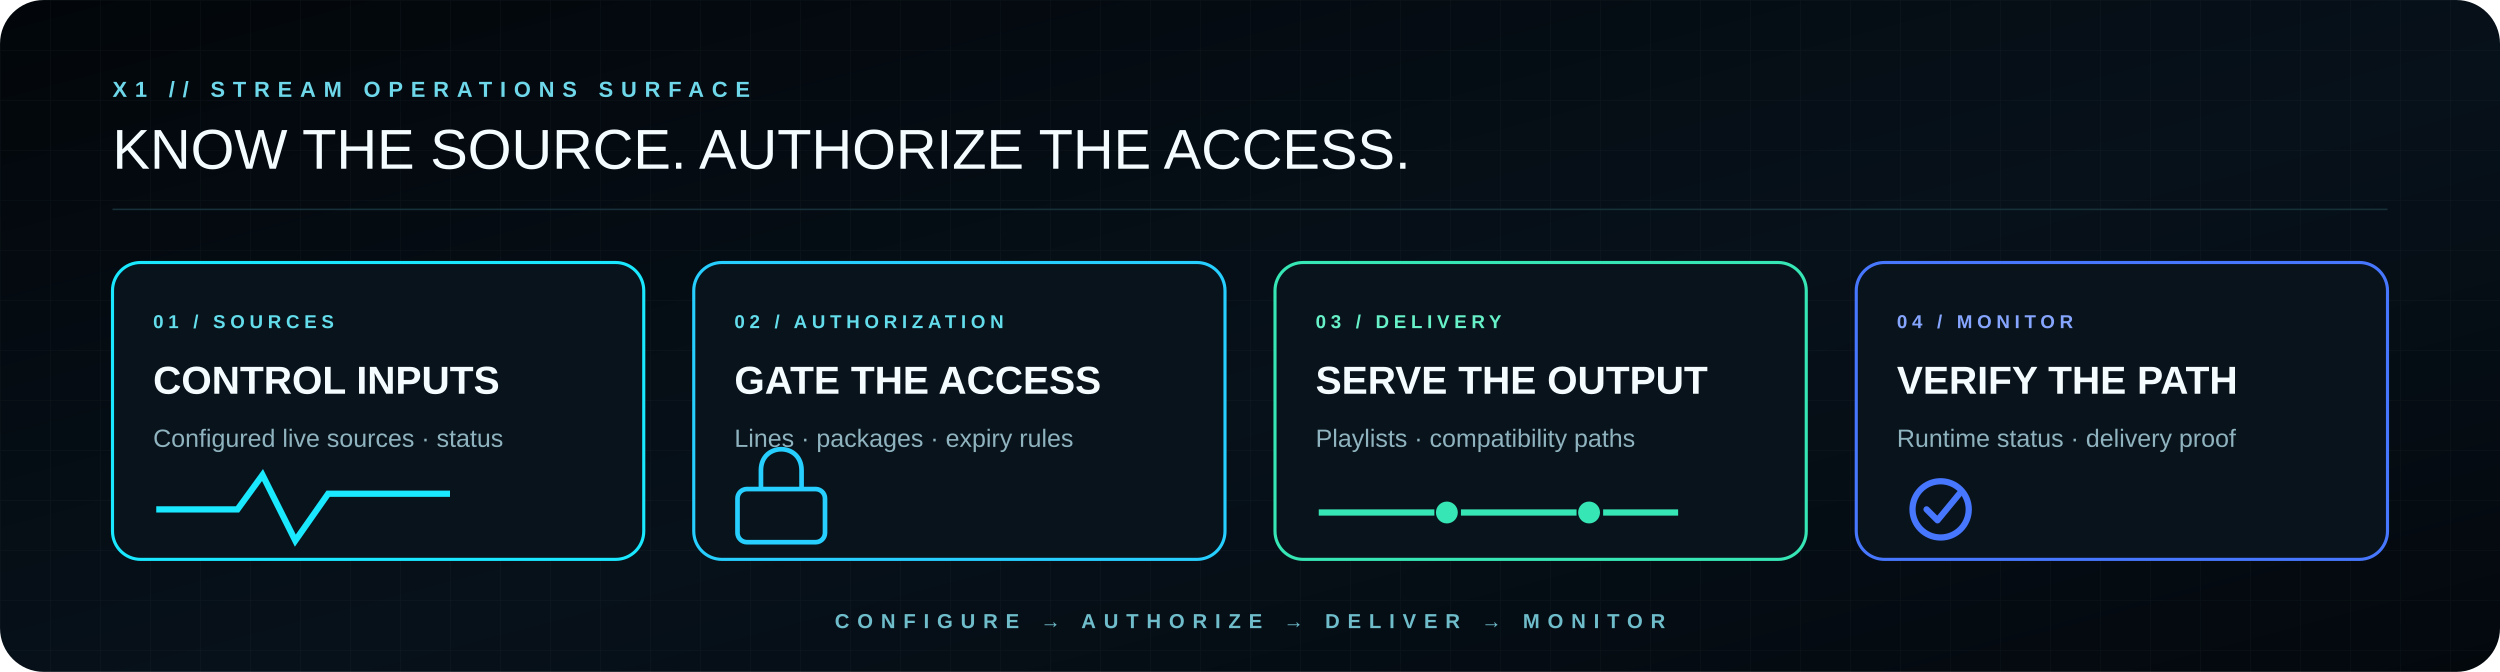
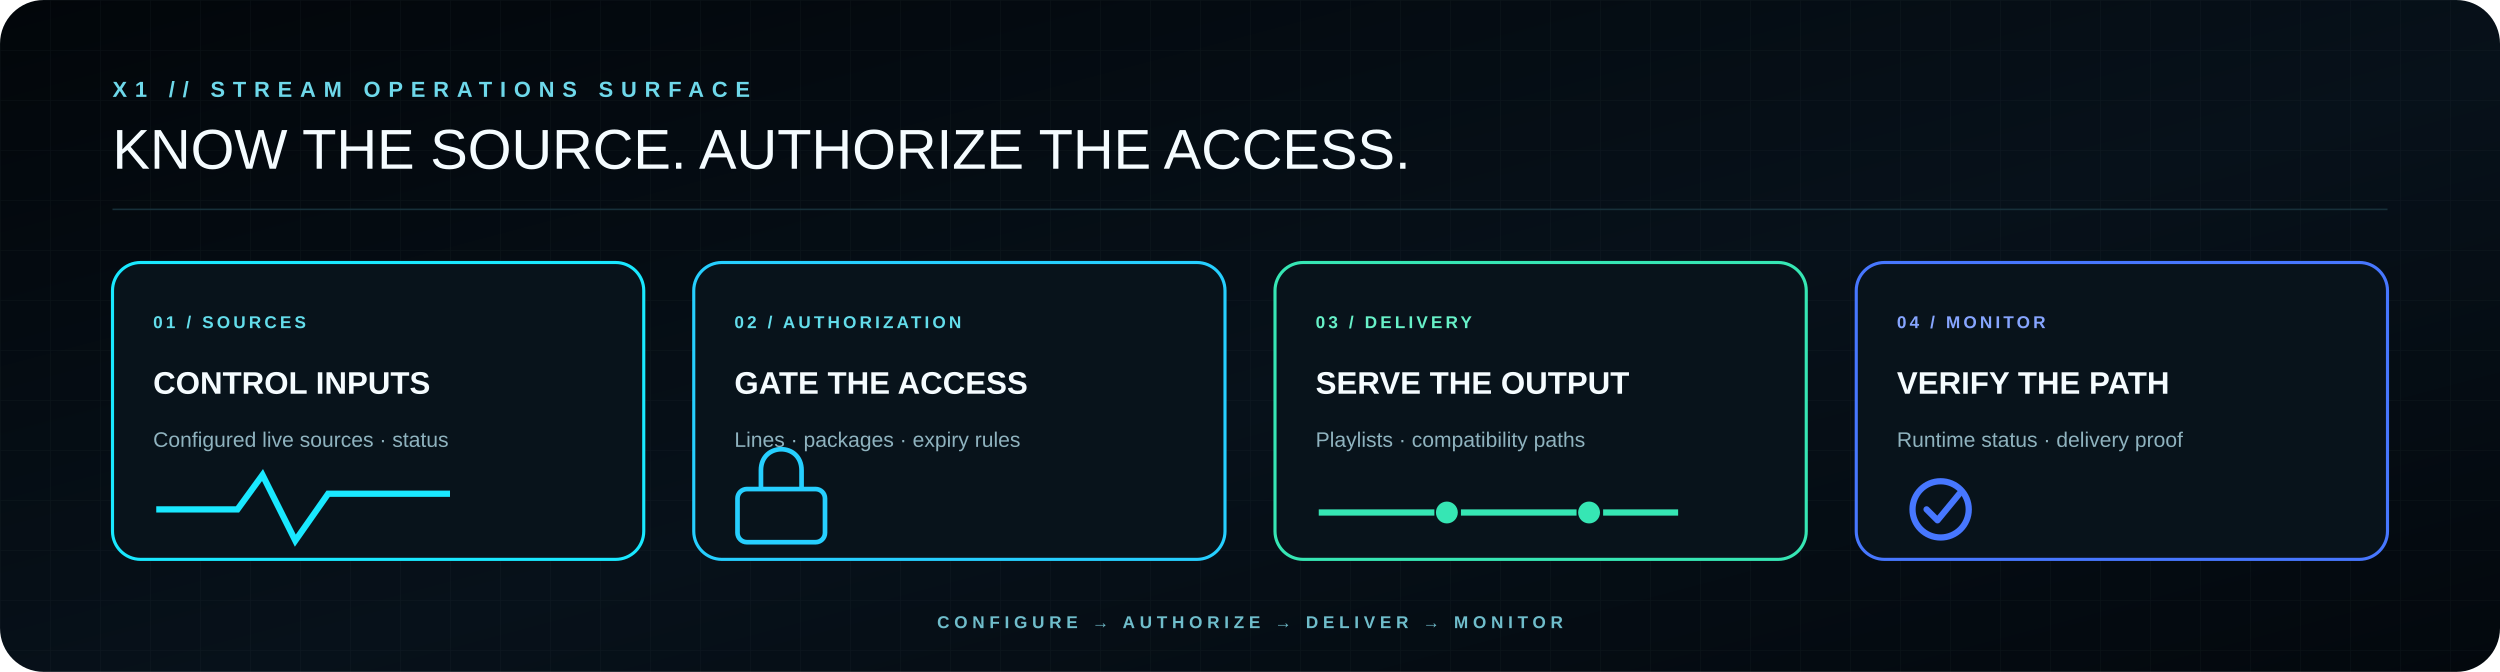
<svg xmlns="http://www.w3.org/2000/svg" width="1600" height="430" viewBox="0 0 1600 430" role="img" aria-label="X1 Stream Manager capability deck">
  <defs>
    <linearGradient id="bg" x1="0" y1="0" x2="1" y2="1">
      <stop stop-color="#02060A" />
      <stop offset=".55" stop-color="#07111A" />
      <stop offset="1" stop-color="#03080D" />
    </linearGradient>
    <pattern id="grid" width="32" height="32" patternUnits="userSpaceOnUse">
      <path d="M32 0H0V32" fill="none" stroke="#8FB3BF" stroke-opacity=".045" />
    </pattern>
  </defs>
+   <style>g[font-family] &gt; g &gt; text:nth-of-type(1){font-size:11px;letter-spacing:2px}g[font-family] &gt; g &gt; text:nth-of-type(2){font-size:20px;letter-spacing:0}g[font-family] &gt; g &gt; text:nth-of-type(n+3){font-size:13.5px;letter-spacing:0}</style>
  <rect width="1600" height="430" rx="28" fill="url(#bg)" />
  <rect width="1600" height="430" rx="28" fill="url(#grid)" />
  <text x="72" y="62" font-family="Arial,Helvetica,sans-serif" font-size="14" font-weight="700" letter-spacing="5" fill="#6ED8EA">X1 // STREAM OPERATIONS SURFACE</text>
  <text x="72" y="108" font-family="Arial Black,Arial,sans-serif" font-size="36" fill="#F5FCFF">KNOW THE SOURCE. AUTHORIZE THE ACCESS.</text>
  <path d="M72 134H1528" stroke="#17303A" />
  <g font-family="Arial,Helvetica,sans-serif">
    <g transform="translate(72 168)">
      <rect width="340" height="190" rx="18" fill="#08131B" stroke="#19E8FF" stroke-width="2" />
      <text x="26" y="42" font-size="12" font-weight="700" letter-spacing="3" fill="#63DDEB">01 / SOURCES</text>
      <text x="26" y="84" font-size="25" font-weight="800" fill="#F5FCFF">CONTROL INPUTS</text>
      <text x="26" y="118" font-size="16" fill="#8FB3BF">Configured live sources · status</text>
      <path d="M28 158h52l16-22 21 42 21-30h78" fill="none" stroke="#19E8FF" stroke-width="4" />
    </g>
    <g transform="translate(444 168)">
      <rect width="340" height="190" rx="18" fill="#08131B" stroke="#26CFFF" stroke-width="2" />
      <text x="26" y="42" font-size="12" font-weight="700" letter-spacing="3" fill="#63DDEB">02 / AUTHORIZATION</text>
      <text x="26" y="84" font-size="25" font-weight="800" fill="#F5FCFF">GATE THE ACCESS</text>
      <text x="26" y="118" font-size="16" fill="#8FB3BF">Lines · packages · expiry rules</text>
      <rect x="28" y="145" width="56" height="34" rx="6" fill="none" stroke="#26CFFF" stroke-width="3" />
      <path d="M43 145v-12c0-18 26-18 26 0v12" fill="none" stroke="#26CFFF" stroke-width="3" />
    </g>
    <g transform="translate(816 168)">
      <rect width="340" height="190" rx="18" fill="#08131B" stroke="#36E6B4" stroke-width="2" />
      <text x="26" y="42" font-size="12" font-weight="700" letter-spacing="3" fill="#67F1C8">03 / DELIVERY</text>
      <text x="26" y="84" font-size="25" font-weight="800" fill="#F5FCFF">SERVE THE OUTPUT</text>
      <text x="26" y="118" font-size="16" fill="#8FB3BF">Playlists · compatibility paths</text>
      <path d="M28 160h74M119 160h74M210 160h48" stroke="#36E6B4" stroke-width="4" />
      <circle cx="110" cy="160" r="7" fill="#36E6B4" />
      <circle cx="201" cy="160" r="7" fill="#36E6B4" />
    </g>
    <g transform="translate(1188 168)">
      <rect width="340" height="190" rx="18" fill="#08131B" stroke="#4777FF" stroke-width="2" />
      <text x="26" y="42" font-size="12" font-weight="700" letter-spacing="3" fill="#86A5FF">04 / MONITOR</text>
      <text x="26" y="84" font-size="25" font-weight="800" fill="#F5FCFF">VERIFY THE PATH</text>
      <text x="26" y="118" font-size="16" fill="#8FB3BF">Runtime status · delivery proof</text>
      <circle cx="54" cy="158" r="18" fill="none" stroke="#4777FF" stroke-width="4" />
      <path d="M45 158l7 7 14-17" fill="none" stroke="#4777FF" stroke-width="4" stroke-linecap="round" stroke-linejoin="round" />
    </g>
  </g>
-   <text x="800" y="402" text-anchor="middle" font-family="Arial,Helvetica,sans-serif" font-size="13" font-weight="700" letter-spacing="5" fill="#6FBDCB">CONFIGURE → AUTHORIZE → DELIVER → MONITOR</text>
+   <text x="800" y="402" text-anchor="middle" font-family="Arial,Helvetica,sans-serif" font-size="11" font-weight="700" letter-spacing="3" fill="#6FBDCB">CONFIGURE → AUTHORIZE → DELIVER → MONITOR</text>
</svg>
